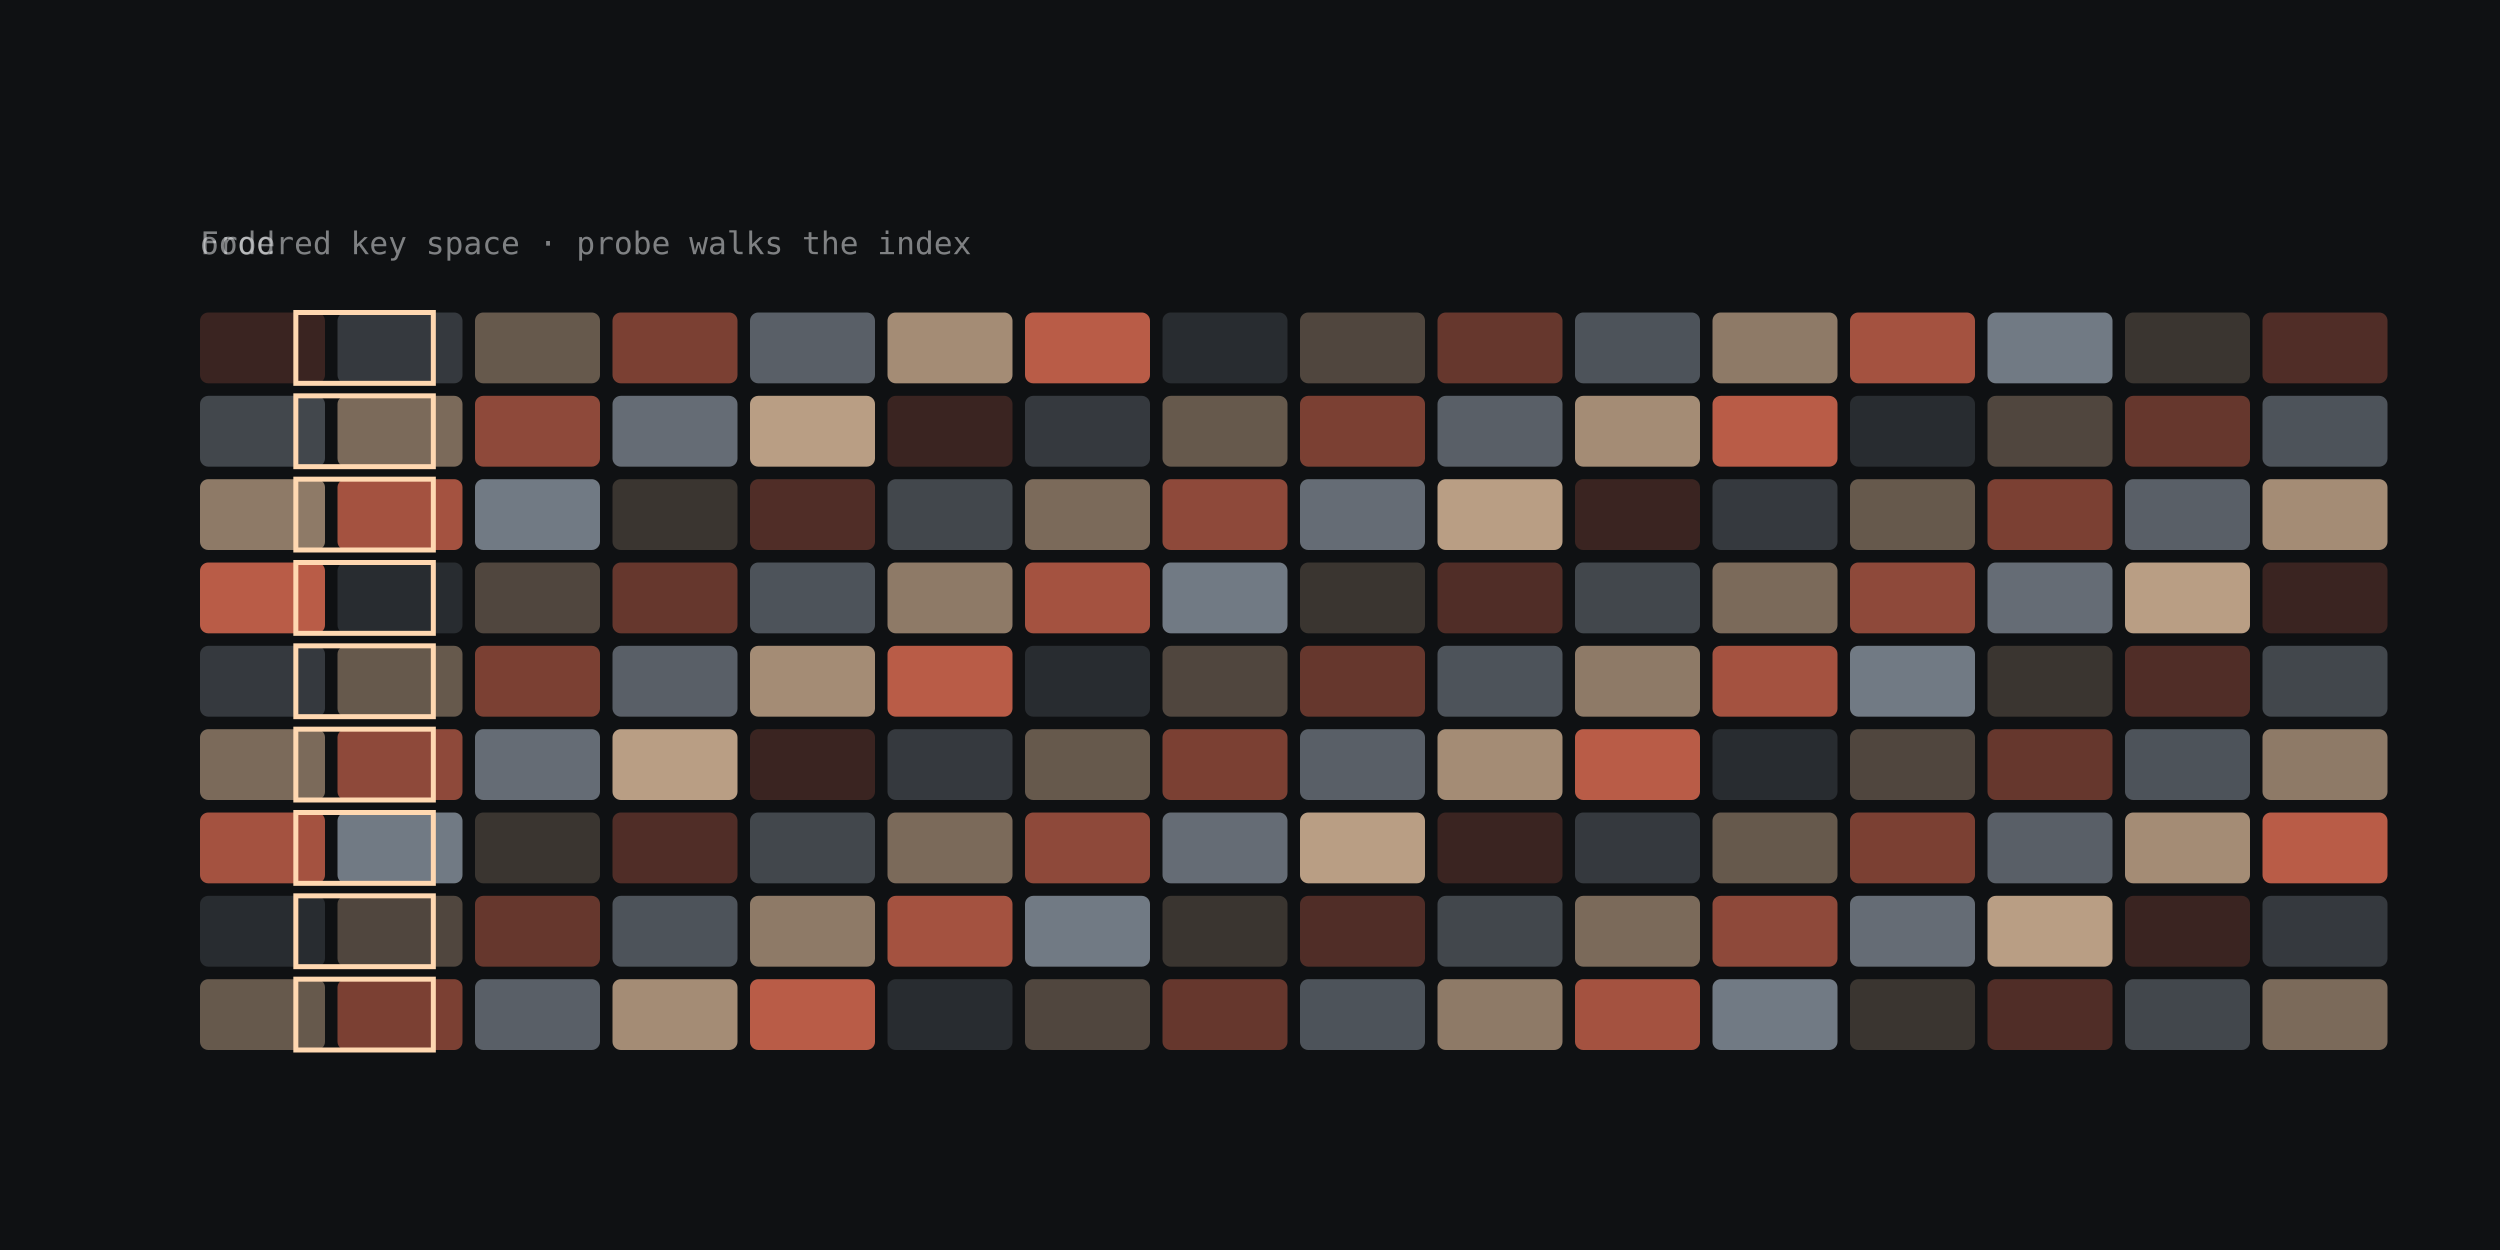
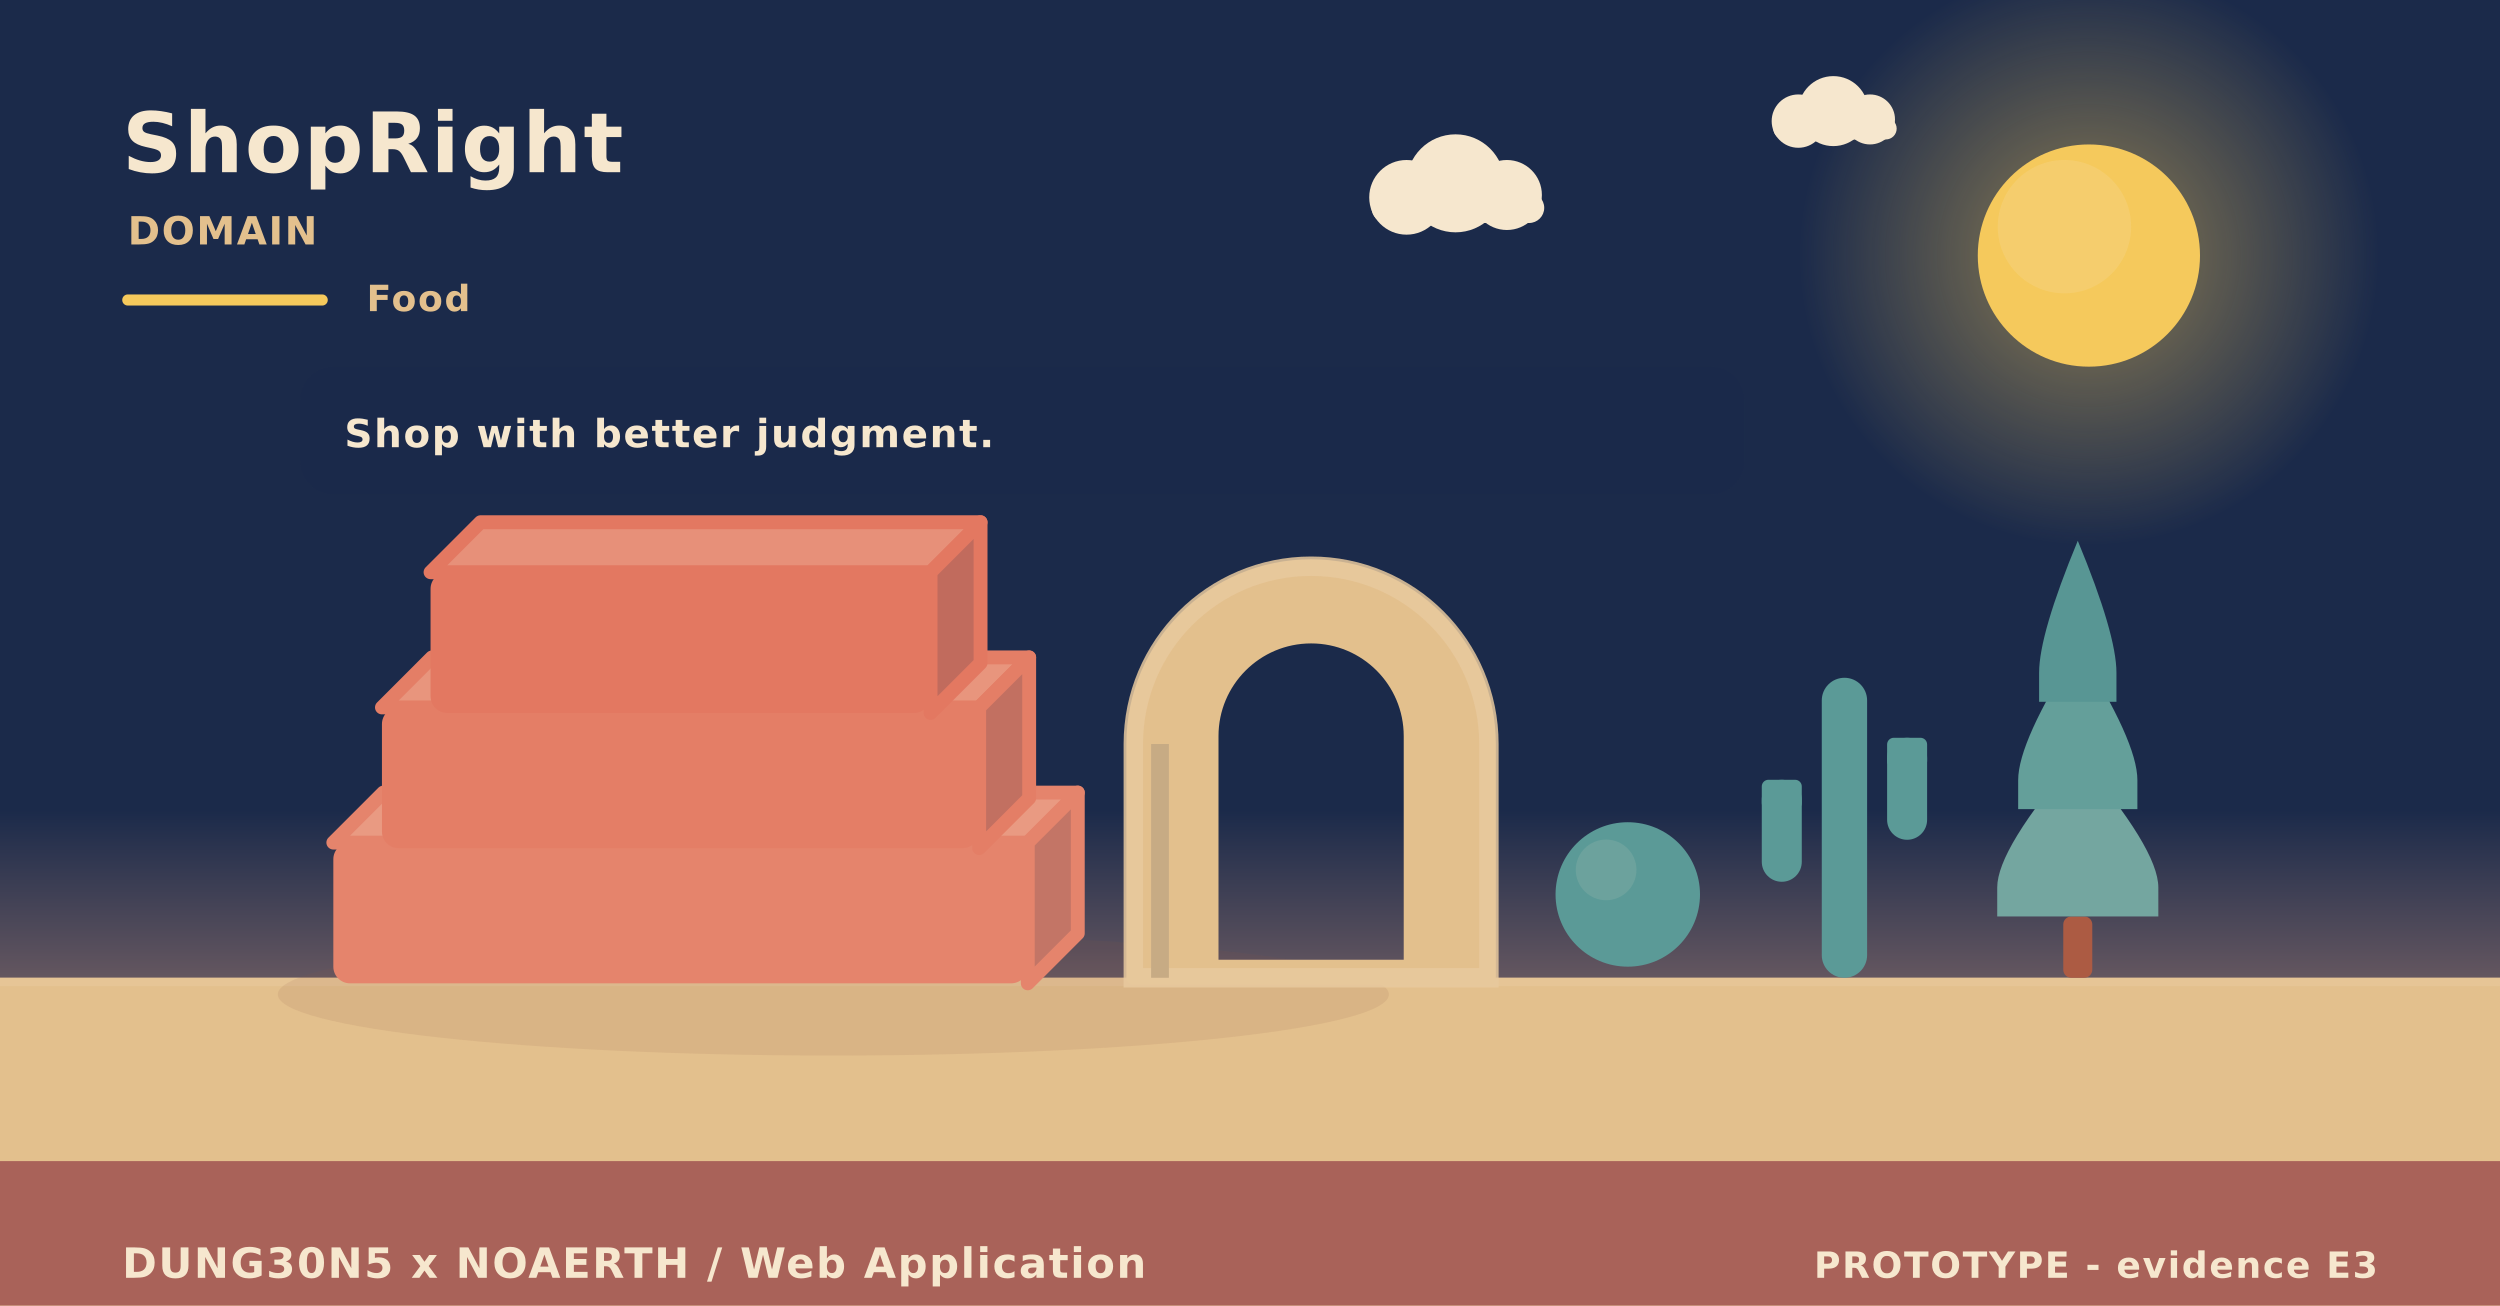
- <svg xmlns="http://www.w3.org/2000/svg" viewBox="0 0 1200 600" width="1200" height="600" role="img" aria-label="ShopRight domain model">
-   <rect width="1200" height="600" fill="#0f1113" />
-   <defs>
-     <linearGradient id="gd" x1="0" y1="0" x2="1" y2="1">
-       <stop offset="0%" stop-color="#ff7a5c" />
-       <stop offset="100%" stop-color="#9aa5b1" />
-     </linearGradient>
-   </defs>
-   <rect x="96.00" y="150.00" width="60.00" height="34.00" rx="4.00" fill="#ff7a5c" opacity="0.18" />
-   <rect x="162.00" y="150.00" width="60.00" height="34.00" rx="4.00" fill="#9aa5b1" opacity="0.27" />
-   <rect x="228.00" y="150.00" width="60.00" height="34.00" rx="4.00" fill="#ffd8b1" opacity="0.36" />
-   <rect x="294.00" y="150.00" width="60.00" height="34.00" rx="4.00" fill="#ff7a5c" opacity="0.45" />
-   <rect x="360.00" y="150.00" width="60.00" height="34.00" rx="4.00" fill="#9aa5b1" opacity="0.53" />
-   <rect x="426.00" y="150.00" width="60.00" height="34.00" rx="4.00" fill="#ffd8b1" opacity="0.62" />
-   <rect x="492.00" y="150.00" width="60.00" height="34.00" rx="4.00" fill="#ff7a5c" opacity="0.71" />
-   <rect x="558.00" y="150.00" width="60.00" height="34.00" rx="4.00" fill="#9aa5b1" opacity="0.18" />
-   <rect x="624.00" y="150.00" width="60.00" height="34.00" rx="4.00" fill="#ffd8b1" opacity="0.27" />
-   <rect x="690.00" y="150.00" width="60.00" height="34.00" rx="4.00" fill="#ff7a5c" opacity="0.36" />
-   <rect x="756.00" y="150.00" width="60.00" height="34.00" rx="4.00" fill="#9aa5b1" opacity="0.45" />
-   <rect x="822.00" y="150.00" width="60.00" height="34.00" rx="4.00" fill="#ffd8b1" opacity="0.53" />
-   <rect x="888.00" y="150.00" width="60.00" height="34.00" rx="4.00" fill="#ff7a5c" opacity="0.62" />
-   <rect x="954.00" y="150.00" width="60.00" height="34.00" rx="4.00" fill="#9aa5b1" opacity="0.71" />
-   <rect x="1020.00" y="150.00" width="60.00" height="34.00" rx="4.00" fill="#ffd8b1" opacity="0.18" />
-   <rect x="1086.00" y="150.00" width="60.00" height="34.00" rx="4.00" fill="#ff7a5c" opacity="0.27" />
-   <rect x="96.00" y="190.00" width="60.00" height="34.00" rx="4.00" fill="#9aa5b1" opacity="0.36" />
-   <rect x="162.00" y="190.00" width="60.00" height="34.00" rx="4.00" fill="#ffd8b1" opacity="0.45" />
-   <rect x="228.00" y="190.00" width="60.00" height="34.00" rx="4.00" fill="#ff7a5c" opacity="0.53" />
-   <rect x="294.00" y="190.00" width="60.00" height="34.00" rx="4.00" fill="#9aa5b1" opacity="0.62" />
-   <rect x="360.00" y="190.00" width="60.00" height="34.00" rx="4.00" fill="#ffd8b1" opacity="0.71" />
-   <rect x="426.00" y="190.00" width="60.00" height="34.00" rx="4.00" fill="#ff7a5c" opacity="0.18" />
-   <rect x="492.00" y="190.00" width="60.00" height="34.00" rx="4.00" fill="#9aa5b1" opacity="0.27" />
-   <rect x="558.00" y="190.00" width="60.00" height="34.00" rx="4.00" fill="#ffd8b1" opacity="0.36" />
-   <rect x="624.00" y="190.00" width="60.00" height="34.00" rx="4.00" fill="#ff7a5c" opacity="0.45" />
-   <rect x="690.00" y="190.00" width="60.00" height="34.00" rx="4.00" fill="#9aa5b1" opacity="0.53" />
-   <rect x="756.00" y="190.00" width="60.00" height="34.00" rx="4.00" fill="#ffd8b1" opacity="0.62" />
-   <rect x="822.00" y="190.00" width="60.00" height="34.00" rx="4.00" fill="#ff7a5c" opacity="0.71" />
-   <rect x="888.00" y="190.00" width="60.00" height="34.00" rx="4.00" fill="#9aa5b1" opacity="0.18" />
-   <rect x="954.00" y="190.00" width="60.00" height="34.00" rx="4.00" fill="#ffd8b1" opacity="0.27" />
-   <rect x="1020.00" y="190.00" width="60.00" height="34.00" rx="4.00" fill="#ff7a5c" opacity="0.36" />
-   <rect x="1086.00" y="190.00" width="60.00" height="34.00" rx="4.00" fill="#9aa5b1" opacity="0.45" />
-   <rect x="96.00" y="230.00" width="60.00" height="34.00" rx="4.00" fill="#ffd8b1" opacity="0.53" />
-   <rect x="162.00" y="230.00" width="60.00" height="34.00" rx="4.00" fill="#ff7a5c" opacity="0.62" />
-   <rect x="228.00" y="230.00" width="60.00" height="34.00" rx="4.00" fill="#9aa5b1" opacity="0.71" />
-   <rect x="294.00" y="230.00" width="60.00" height="34.00" rx="4.00" fill="#ffd8b1" opacity="0.18" />
-   <rect x="360.00" y="230.00" width="60.00" height="34.00" rx="4.00" fill="#ff7a5c" opacity="0.27" />
-   <rect x="426.00" y="230.00" width="60.00" height="34.00" rx="4.00" fill="#9aa5b1" opacity="0.36" />
-   <rect x="492.00" y="230.00" width="60.00" height="34.00" rx="4.00" fill="#ffd8b1" opacity="0.45" />
-   <rect x="558.00" y="230.00" width="60.00" height="34.00" rx="4.00" fill="#ff7a5c" opacity="0.53" />
-   <rect x="624.00" y="230.00" width="60.00" height="34.00" rx="4.00" fill="#9aa5b1" opacity="0.62" />
-   <rect x="690.00" y="230.00" width="60.00" height="34.00" rx="4.00" fill="#ffd8b1" opacity="0.71" />
-   <rect x="756.00" y="230.00" width="60.00" height="34.00" rx="4.00" fill="#ff7a5c" opacity="0.18" />
-   <rect x="822.00" y="230.00" width="60.00" height="34.00" rx="4.00" fill="#9aa5b1" opacity="0.27" />
-   <rect x="888.00" y="230.00" width="60.00" height="34.00" rx="4.00" fill="#ffd8b1" opacity="0.36" />
-   <rect x="954.00" y="230.00" width="60.00" height="34.00" rx="4.00" fill="#ff7a5c" opacity="0.45" />
-   <rect x="1020.00" y="230.00" width="60.00" height="34.00" rx="4.00" fill="#9aa5b1" opacity="0.53" />
-   <rect x="1086.00" y="230.00" width="60.00" height="34.00" rx="4.00" fill="#ffd8b1" opacity="0.62" />
-   <rect x="96.00" y="270.00" width="60.00" height="34.00" rx="4.00" fill="#ff7a5c" opacity="0.71" />
-   <rect x="162.00" y="270.00" width="60.00" height="34.00" rx="4.00" fill="#9aa5b1" opacity="0.18" />
-   <rect x="228.00" y="270.00" width="60.00" height="34.00" rx="4.00" fill="#ffd8b1" opacity="0.27" />
-   <rect x="294.00" y="270.00" width="60.00" height="34.00" rx="4.00" fill="#ff7a5c" opacity="0.36" />
-   <rect x="360.00" y="270.00" width="60.00" height="34.00" rx="4.00" fill="#9aa5b1" opacity="0.45" />
-   <rect x="426.00" y="270.00" width="60.00" height="34.00" rx="4.00" fill="#ffd8b1" opacity="0.53" />
-   <rect x="492.00" y="270.00" width="60.00" height="34.00" rx="4.00" fill="#ff7a5c" opacity="0.62" />
-   <rect x="558.00" y="270.00" width="60.00" height="34.00" rx="4.00" fill="#9aa5b1" opacity="0.71" />
-   <rect x="624.00" y="270.00" width="60.00" height="34.00" rx="4.00" fill="#ffd8b1" opacity="0.18" />
-   <rect x="690.00" y="270.00" width="60.00" height="34.00" rx="4.00" fill="#ff7a5c" opacity="0.27" />
-   <rect x="756.00" y="270.00" width="60.00" height="34.00" rx="4.00" fill="#9aa5b1" opacity="0.36" />
-   <rect x="822.00" y="270.00" width="60.00" height="34.00" rx="4.00" fill="#ffd8b1" opacity="0.45" />
-   <rect x="888.00" y="270.00" width="60.00" height="34.00" rx="4.00" fill="#ff7a5c" opacity="0.53" />
-   <rect x="954.00" y="270.00" width="60.00" height="34.00" rx="4.00" fill="#9aa5b1" opacity="0.62" />
-   <rect x="1020.00" y="270.00" width="60.00" height="34.00" rx="4.00" fill="#ffd8b1" opacity="0.71" />
-   <rect x="1086.00" y="270.00" width="60.00" height="34.00" rx="4.00" fill="#ff7a5c" opacity="0.18" />
-   <rect x="96.00" y="310.00" width="60.00" height="34.00" rx="4.00" fill="#9aa5b1" opacity="0.27" />
-   <rect x="162.00" y="310.00" width="60.00" height="34.00" rx="4.00" fill="#ffd8b1" opacity="0.36" />
-   <rect x="228.00" y="310.00" width="60.00" height="34.00" rx="4.00" fill="#ff7a5c" opacity="0.45" />
-   <rect x="294.00" y="310.00" width="60.00" height="34.00" rx="4.00" fill="#9aa5b1" opacity="0.53" />
-   <rect x="360.00" y="310.00" width="60.00" height="34.00" rx="4.00" fill="#ffd8b1" opacity="0.62" />
-   <rect x="426.00" y="310.00" width="60.00" height="34.00" rx="4.00" fill="#ff7a5c" opacity="0.71" />
-   <rect x="492.00" y="310.00" width="60.00" height="34.00" rx="4.00" fill="#9aa5b1" opacity="0.18" />
-   <rect x="558.00" y="310.00" width="60.00" height="34.00" rx="4.00" fill="#ffd8b1" opacity="0.27" />
-   <rect x="624.00" y="310.00" width="60.00" height="34.00" rx="4.00" fill="#ff7a5c" opacity="0.36" />
-   <rect x="690.00" y="310.00" width="60.00" height="34.00" rx="4.00" fill="#9aa5b1" opacity="0.45" />
-   <rect x="756.00" y="310.00" width="60.00" height="34.00" rx="4.00" fill="#ffd8b1" opacity="0.53" />
-   <rect x="822.00" y="310.00" width="60.00" height="34.00" rx="4.00" fill="#ff7a5c" opacity="0.62" />
-   <rect x="888.00" y="310.00" width="60.00" height="34.00" rx="4.00" fill="#9aa5b1" opacity="0.71" />
-   <rect x="954.00" y="310.00" width="60.00" height="34.00" rx="4.00" fill="#ffd8b1" opacity="0.18" />
-   <rect x="1020.00" y="310.00" width="60.00" height="34.00" rx="4.00" fill="#ff7a5c" opacity="0.27" />
-   <rect x="1086.00" y="310.00" width="60.00" height="34.00" rx="4.00" fill="#9aa5b1" opacity="0.36" />
-   <rect x="96.00" y="350.00" width="60.00" height="34.00" rx="4.00" fill="#ffd8b1" opacity="0.45" />
-   <rect x="162.00" y="350.00" width="60.00" height="34.00" rx="4.00" fill="#ff7a5c" opacity="0.53" />
-   <rect x="228.00" y="350.00" width="60.00" height="34.00" rx="4.00" fill="#9aa5b1" opacity="0.62" />
-   <rect x="294.00" y="350.00" width="60.00" height="34.00" rx="4.00" fill="#ffd8b1" opacity="0.71" />
-   <rect x="360.00" y="350.00" width="60.00" height="34.00" rx="4.00" fill="#ff7a5c" opacity="0.18" />
-   <rect x="426.00" y="350.00" width="60.00" height="34.00" rx="4.00" fill="#9aa5b1" opacity="0.27" />
-   <rect x="492.00" y="350.00" width="60.00" height="34.00" rx="4.00" fill="#ffd8b1" opacity="0.36" />
-   <rect x="558.00" y="350.00" width="60.00" height="34.00" rx="4.00" fill="#ff7a5c" opacity="0.45" />
-   <rect x="624.00" y="350.00" width="60.00" height="34.00" rx="4.00" fill="#9aa5b1" opacity="0.53" />
-   <rect x="690.00" y="350.00" width="60.00" height="34.00" rx="4.00" fill="#ffd8b1" opacity="0.62" />
-   <rect x="756.00" y="350.00" width="60.00" height="34.00" rx="4.00" fill="#ff7a5c" opacity="0.71" />
-   <rect x="822.00" y="350.00" width="60.00" height="34.00" rx="4.00" fill="#9aa5b1" opacity="0.18" />
-   <rect x="888.00" y="350.00" width="60.00" height="34.00" rx="4.00" fill="#ffd8b1" opacity="0.27" />
-   <rect x="954.00" y="350.00" width="60.00" height="34.00" rx="4.00" fill="#ff7a5c" opacity="0.36" />
-   <rect x="1020.00" y="350.00" width="60.00" height="34.00" rx="4.00" fill="#9aa5b1" opacity="0.45" />
-   <rect x="1086.00" y="350.00" width="60.00" height="34.00" rx="4.00" fill="#ffd8b1" opacity="0.53" />
-   <rect x="96.00" y="390.00" width="60.00" height="34.00" rx="4.00" fill="#ff7a5c" opacity="0.62" />
-   <rect x="162.00" y="390.00" width="60.00" height="34.00" rx="4.00" fill="#9aa5b1" opacity="0.71" />
-   <rect x="228.00" y="390.00" width="60.00" height="34.00" rx="4.00" fill="#ffd8b1" opacity="0.18" />
-   <rect x="294.00" y="390.00" width="60.00" height="34.00" rx="4.00" fill="#ff7a5c" opacity="0.27" />
-   <rect x="360.00" y="390.00" width="60.00" height="34.00" rx="4.00" fill="#9aa5b1" opacity="0.36" />
-   <rect x="426.00" y="390.00" width="60.00" height="34.00" rx="4.00" fill="#ffd8b1" opacity="0.45" />
-   <rect x="492.00" y="390.00" width="60.00" height="34.00" rx="4.00" fill="#ff7a5c" opacity="0.53" />
-   <rect x="558.00" y="390.00" width="60.00" height="34.00" rx="4.00" fill="#9aa5b1" opacity="0.62" />
-   <rect x="624.00" y="390.00" width="60.00" height="34.00" rx="4.00" fill="#ffd8b1" opacity="0.71" />
-   <rect x="690.00" y="390.00" width="60.00" height="34.00" rx="4.00" fill="#ff7a5c" opacity="0.18" />
-   <rect x="756.00" y="390.00" width="60.00" height="34.00" rx="4.00" fill="#9aa5b1" opacity="0.27" />
-   <rect x="822.00" y="390.00" width="60.00" height="34.00" rx="4.00" fill="#ffd8b1" opacity="0.36" />
-   <rect x="888.00" y="390.00" width="60.00" height="34.00" rx="4.00" fill="#ff7a5c" opacity="0.45" />
-   <rect x="954.00" y="390.00" width="60.00" height="34.00" rx="4.00" fill="#9aa5b1" opacity="0.53" />
-   <rect x="1020.00" y="390.00" width="60.00" height="34.00" rx="4.00" fill="#ffd8b1" opacity="0.62" />
-   <rect x="1086.00" y="390.00" width="60.00" height="34.00" rx="4.00" fill="#ff7a5c" opacity="0.71" />
-   <rect x="96.00" y="430.00" width="60.00" height="34.00" rx="4.00" fill="#9aa5b1" opacity="0.18" />
-   <rect x="162.00" y="430.00" width="60.00" height="34.00" rx="4.00" fill="#ffd8b1" opacity="0.27" />
-   <rect x="228.00" y="430.00" width="60.00" height="34.00" rx="4.00" fill="#ff7a5c" opacity="0.36" />
-   <rect x="294.00" y="430.00" width="60.00" height="34.00" rx="4.00" fill="#9aa5b1" opacity="0.45" />
-   <rect x="360.00" y="430.00" width="60.00" height="34.00" rx="4.00" fill="#ffd8b1" opacity="0.53" />
-   <rect x="426.00" y="430.00" width="60.00" height="34.00" rx="4.00" fill="#ff7a5c" opacity="0.62" />
-   <rect x="492.00" y="430.00" width="60.00" height="34.00" rx="4.00" fill="#9aa5b1" opacity="0.71" />
-   <rect x="558.00" y="430.00" width="60.00" height="34.00" rx="4.00" fill="#ffd8b1" opacity="0.18" />
-   <rect x="624.00" y="430.00" width="60.00" height="34.00" rx="4.00" fill="#ff7a5c" opacity="0.27" />
-   <rect x="690.00" y="430.00" width="60.00" height="34.00" rx="4.00" fill="#9aa5b1" opacity="0.36" />
-   <rect x="756.00" y="430.00" width="60.00" height="34.00" rx="4.00" fill="#ffd8b1" opacity="0.45" />
-   <rect x="822.00" y="430.00" width="60.00" height="34.00" rx="4.00" fill="#ff7a5c" opacity="0.53" />
-   <rect x="888.00" y="430.00" width="60.00" height="34.00" rx="4.00" fill="#9aa5b1" opacity="0.62" />
-   <rect x="954.00" y="430.00" width="60.00" height="34.00" rx="4.00" fill="#ffd8b1" opacity="0.71" />
-   <rect x="1020.00" y="430.00" width="60.00" height="34.00" rx="4.00" fill="#ff7a5c" opacity="0.18" />
-   <rect x="1086.00" y="430.00" width="60.00" height="34.00" rx="4.00" fill="#9aa5b1" opacity="0.27" />
-   <rect x="96.00" y="470.00" width="60.00" height="34.00" rx="4.00" fill="#ffd8b1" opacity="0.36" />
-   <rect x="162.00" y="470.00" width="60.00" height="34.00" rx="4.00" fill="#ff7a5c" opacity="0.45" />
-   <rect x="228.00" y="470.00" width="60.00" height="34.00" rx="4.00" fill="#9aa5b1" opacity="0.53" />
-   <rect x="294.00" y="470.00" width="60.00" height="34.00" rx="4.00" fill="#ffd8b1" opacity="0.62" />
-   <rect x="360.00" y="470.00" width="60.00" height="34.00" rx="4.00" fill="#ff7a5c" opacity="0.71" />
-   <rect x="426.00" y="470.00" width="60.00" height="34.00" rx="4.00" fill="#9aa5b1" opacity="0.18" />
-   <rect x="492.00" y="470.00" width="60.00" height="34.00" rx="4.00" fill="#ffd8b1" opacity="0.27" />
-   <rect x="558.00" y="470.00" width="60.00" height="34.00" rx="4.00" fill="#ff7a5c" opacity="0.36" />
-   <rect x="624.00" y="470.00" width="60.00" height="34.00" rx="4.00" fill="#9aa5b1" opacity="0.45" />
-   <rect x="690.00" y="470.00" width="60.00" height="34.00" rx="4.00" fill="#ffd8b1" opacity="0.53" />
-   <rect x="756.00" y="470.00" width="60.00" height="34.00" rx="4.00" fill="#ff7a5c" opacity="0.62" />
-   <rect x="822.00" y="470.00" width="60.00" height="34.00" rx="4.00" fill="#9aa5b1" opacity="0.71" />
-   <rect x="888.00" y="470.00" width="60.00" height="34.00" rx="4.00" fill="#ffd8b1" opacity="0.18" />
-   <rect x="954.00" y="470.00" width="60.00" height="34.00" rx="4.00" fill="#ff7a5c" opacity="0.27" />
-   <rect x="1020.00" y="470.00" width="60.00" height="34.00" rx="4.00" fill="#9aa5b1" opacity="0.36" />
-   <rect x="1086.00" y="470.00" width="60.00" height="34.00" rx="4.00" fill="#ffd8b1" opacity="0.45" />
+ <svg xmlns="http://www.w3.org/2000/svg" width="900" height="470" viewBox="0 0 900 470" role="img" aria-label="ShopRight - the problem it addresses">
+   <linearGradient id="skym" x1="0" y1="0" x2="0" y2="1">
+     <stop offset="0" stop-color="#1b2a4a" />
+     <stop offset="0.62" stop-color="#1b2a4a" />
+     <stop offset="1" stop-color="#f3ad8a" />
+   </linearGradient>
+   <rect width="900" height="470" fill="url(#skym)" />
+   <radialGradient id="sunm">
+     <stop offset="0.35" stop-color="#f5c95c" stop-opacity="0.34" />
+     <stop offset="1" stop-color="#f5c95c" stop-opacity="0" />
+   </radialGradient>
+   <circle cx="752" cy="92" r="104" fill="url(#sunm)" />
+   <circle cx="752" cy="92" r="40" fill="#f5c95c" />
+   <circle cx="743.2" cy="81.6" r="24" fill="#f5d27e" opacity="0.5" />
  <g>
-     <rect x="142" y="150" width="66" height="34" fill="none" stroke="#ffd8b1" stroke-width="2.4">
-       <animate attributeName="opacity" values="0;1;0" dur="7.65s" begin="0.0s" repeatCount="indefinite" />
-     </rect>
+     <circle cx="524" cy="66" r="17.64" fill="#f6e7ce" />
+     <circle cx="506.36" cy="71.04" r="13.44" fill="#f6e7ce" />
+     <circle cx="542.48" cy="70.2" r="12.6" fill="#f6e7ce" />
+     <rect x="493.76" y="69.36" width="62.16" height="10.92" rx="5.46" fill="#f6e7ce" />
+     <animateTransform attributeName="transform" type="translate" values="0 0;24 0;0 0" dur="36s" begin="0s" repeatCount="indefinite" />
  </g>
  <g>
-     <rect x="142" y="190" width="66" height="34" fill="none" stroke="#ffd8b1" stroke-width="2.4">
-       <animate attributeName="opacity" values="0;1;0" dur="7.65s" begin="0.42s" repeatCount="indefinite" />
-     </rect>
+     <circle cx="660" cy="40" r="12.6" fill="#f6e7ce" />
+     <circle cx="647.4" cy="43.6" r="9.6" fill="#f6e7ce" />
+     <circle cx="673.2" cy="43" r="9" fill="#f6e7ce" />
+     <rect x="638.4" y="42.4" width="44.4" height="7.8" rx="3.9" fill="#f6e7ce" />
+     <animateTransform attributeName="transform" type="translate" values="0 0;-18 0;0 0" dur="46s" begin="3s" repeatCount="indefinite" />
  </g>
-   <g>
-     <rect x="142" y="230" width="66" height="34" fill="none" stroke="#ffd8b1" stroke-width="2.4">
-       <animate attributeName="opacity" values="0;1;0" dur="7.65s" begin="0.84s" repeatCount="indefinite" />
-     </rect>
-   </g>
-   <g>
-     <rect x="142" y="270" width="66" height="34" fill="none" stroke="#ffd8b1" stroke-width="2.4">
-       <animate attributeName="opacity" values="0;1;0" dur="7.65s" begin="1.26s" repeatCount="indefinite" />
-     </rect>
-   </g>
-   <g>
-     <rect x="142" y="310" width="66" height="34" fill="none" stroke="#ffd8b1" stroke-width="2.4">
-       <animate attributeName="opacity" values="0;1;0" dur="7.65s" begin="1.68s" repeatCount="indefinite" />
-     </rect>
-   </g>
-   <g>
-     <rect x="142" y="350" width="66" height="34" fill="none" stroke="#ffd8b1" stroke-width="2.4">
-       <animate attributeName="opacity" values="0;1;0" dur="7.65s" begin="2.1s" repeatCount="indefinite" />
-     </rect>
-   </g>
-   <g>
-     <rect x="142" y="390" width="66" height="34" fill="none" stroke="#ffd8b1" stroke-width="2.4">
-       <animate attributeName="opacity" values="0;1;0" dur="7.65s" begin="2.52s" repeatCount="indefinite" />
-     </rect>
-   </g>
-   <g>
-     <rect x="142" y="430" width="66" height="34" fill="none" stroke="#ffd8b1" stroke-width="2.4">
-       <animate attributeName="opacity" values="0;1;0" dur="7.65s" begin="2.94s" repeatCount="indefinite" />
-     </rect>
-   </g>
-   <g>
-     <rect x="142" y="470" width="66" height="34" fill="none" stroke="#ffd8b1" stroke-width="2.4">
-       <animate attributeName="opacity" values="0;1;0" dur="7.65s" begin="3.36s" repeatCount="indefinite" />
-     </rect>
-   </g>
-   <text x="96" y="122" font-family="ui-monospace,Menlo,monospace" font-size="15" fill="rgba(241,243,245,0.500)">ordered key space · probe walks the index</text>
-   <text x="96" y="122" font-family="ui-monospace,Menlo,monospace" font-size="15" fill="rgba(241,243,245,0.500)">Food</text>
+   <rect x="0" y="352" width="900" height="118" fill="#e3c08d" />
+   <rect x="0" y="352" width="900" height="3" fill="#e6c596" />
+   <text x="44" y="62" font-family="Verdana,DejaVu Sans,sans-serif" font-size="30" font-weight="700" letter-spacing="0.6" fill="#f6e7ce" text-anchor="start">ShopRight</text>
+   <text x="46" y="88" font-family="Verdana,DejaVu Sans,sans-serif" font-size="14" font-weight="700" letter-spacing="0.6" fill="#e3c08d" text-anchor="start">DOMAIN</text>
+   <rect x="44" y="106" width="74" height="4" rx="2" fill="#f5c95c" />
+   <text x="132" y="112" font-family="Verdana,DejaVu Sans,sans-serif" font-size="13" font-weight="700" letter-spacing="0.6" fill="#e3c08d" text-anchor="start">Food</text>
+   <ellipse cx="300" cy="358" rx="200" ry="22" fill="rgba(138,90,68,0.11)" />
+   <path d="M120,303.33 L370,303.33 L388,285.33 L138,285.33 Z" fill="#e99a82" stroke="#e5846c" stroke-width="5" stroke-linejoin="round" />
+   <path d="M370,303.33 L388,285.33 L388,336 L370,354 Z" fill="#c37566" stroke="#e5846c" stroke-width="5" stroke-linejoin="round" />
+   <rect x="120" y="303.33" width="250" height="50.67" rx="6" fill="#e5846c" />
+   <path d="M137.5,254.67 L352.5,254.67 L370.5,236.67 L155.5,236.67 Z" fill="#e8957d" stroke="#e47e66" stroke-width="5" stroke-linejoin="round" />
+   <path d="M352.5,254.67 L370.5,236.67 L370.5,287.33 L352.5,305.33 Z" fill="#c27061" stroke="#e47e66" stroke-width="5" stroke-linejoin="round" />
+   <rect x="137.5" y="254.67" width="215" height="50.67" rx="6" fill="#e47e66" />
+   <path d="M155,206 L335,206 L353,188 L173,188 Z" fill="#e79079" stroke="#e37861" stroke-width="5" stroke-linejoin="round" />
+   <path d="M335,206 L353,188 L353,238.67 L335,256.67 Z" fill="#c16b5d" stroke="#e37861" stroke-width="5" stroke-linejoin="round" />
+   <rect x="155" y="206" width="180" height="50.67" rx="6" fill="#e37861" />
+   <path d="M408,352 L408,267.84 A64,64 0 0 1 536,267.84 L536,352 Z M436.16,348 L436.16,264.97 A35.84,35.84 0 0 1 507.84,264.97 L507.84,348 Z" fill="#e3c08d" fill-rule="evenodd" stroke="#e3c08d" stroke-width="5" stroke-linejoin="round" />
+   <path d="M408,352 L408,267.84 A64,64 0 0 1 536,267.84 L536,352 Z" fill="none" stroke="#e8c99d" stroke-width="7" stroke-linecap="round" opacity="0.85" />
+   <rect x="414.4" y="267.84" width="6.4" height="84.16" fill="#c7ab84" />
+   <circle cx="586" cy="322" r="26" fill="#5b9a97" />
+   <circle cx="578.2" cy="313.16" r="10.92" fill="#7aa9a2" opacity="0.55" />
+   <rect x="655.84" y="244" width="16.32" height="108" rx="8.16" fill="#5b9a97" />
+   <rect x="634.24" y="280.72" width="14.4" height="36.72" rx="7.2" fill="#5b9a97" />
+   <rect x="634.24" y="280.72" width="14.4" height="10.8" rx="2.4" fill="#5b9a97" />
+   <rect x="679.36" y="265.6" width="14.4" height="36.72" rx="7.2" fill="#5b9a97" />
+   <rect x="679.36" y="265.6" width="14.4" height="10.8" rx="2.4" fill="#5b9a97" />
+   <rect x="742.78" y="329.92" width="10.44" height="22.08" rx="2.9" fill="#ac5b43" />
+   <path d="M748,271.96 Q719,305.58 719,319.49 Q719,329.92 719,329.92 L777,329.92 Q777,329.92 777,319.49 Q777,305.58 748,271.96 Z" fill="#74a6a0" />
+   <path d="M748,233.32 Q726.54,266.94 726.54,280.85 Q726.54,291.28 726.54,291.28 L769.46,291.28 Q769.46,291.28 769.46,280.85 Q769.46,266.94 748,233.32 Z" fill="#649f9a" />
+   <path d="M748,194.68 Q734.08,228.3 734.08,242.21 Q734.08,252.64 734.08,252.64 L761.92,252.64 Q761.92,252.64 761.92,242.21 Q761.92,228.3 748,194.68 Z" fill="#589694" />
+   <rect x="108" y="132" width="520" height="46" rx="12" fill="rgba(27,42,74,0.42)" opacity="0.94" />
+   <text x="124" y="161" font-family="Verdana,DejaVu Sans,sans-serif" font-size="14" font-weight="700" letter-spacing="0.6" fill="#f6e7ce" text-anchor="start">Shop with better judgment.</text>
+   <rect x="0" y="418" width="900" height="52" rx="0" fill="#a65c56" opacity="0.94" />
+   <text x="44" y="460" font-family="Verdana,DejaVu Sans,sans-serif" font-size="15" font-weight="700" letter-spacing="0.6" fill="#f6e7ce" text-anchor="start">DUNG30N5 x NOAERTH  /  Web Application</text>
+   <text x="856" y="460" font-family="Verdana,DejaVu Sans,sans-serif" font-size="13" font-weight="700" letter-spacing="0.6" fill="#f6e7ce" text-anchor="end">PROTOTYPE  -  evidence E3</text>
</svg>
